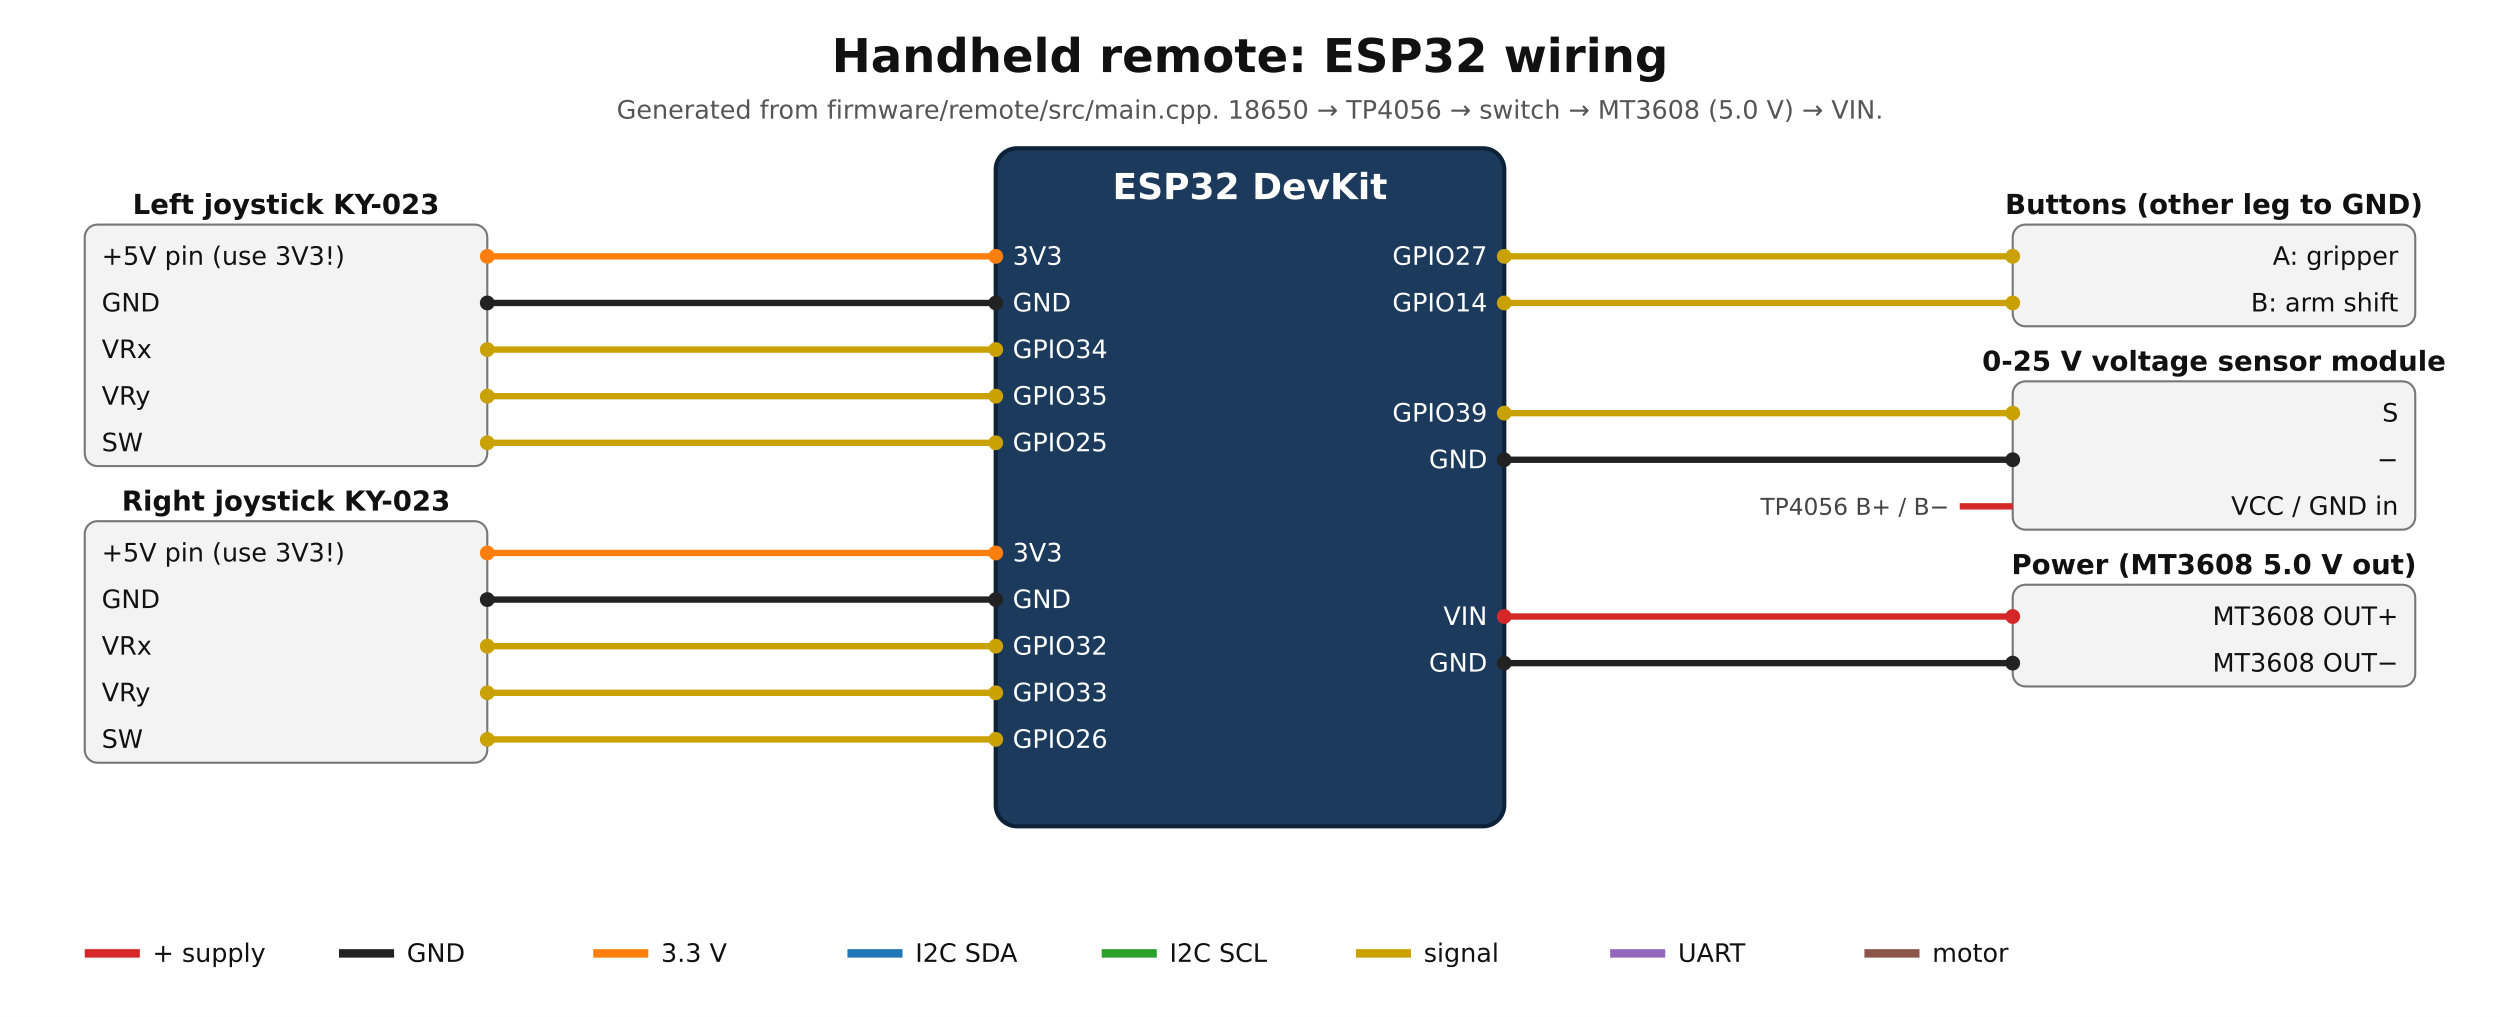
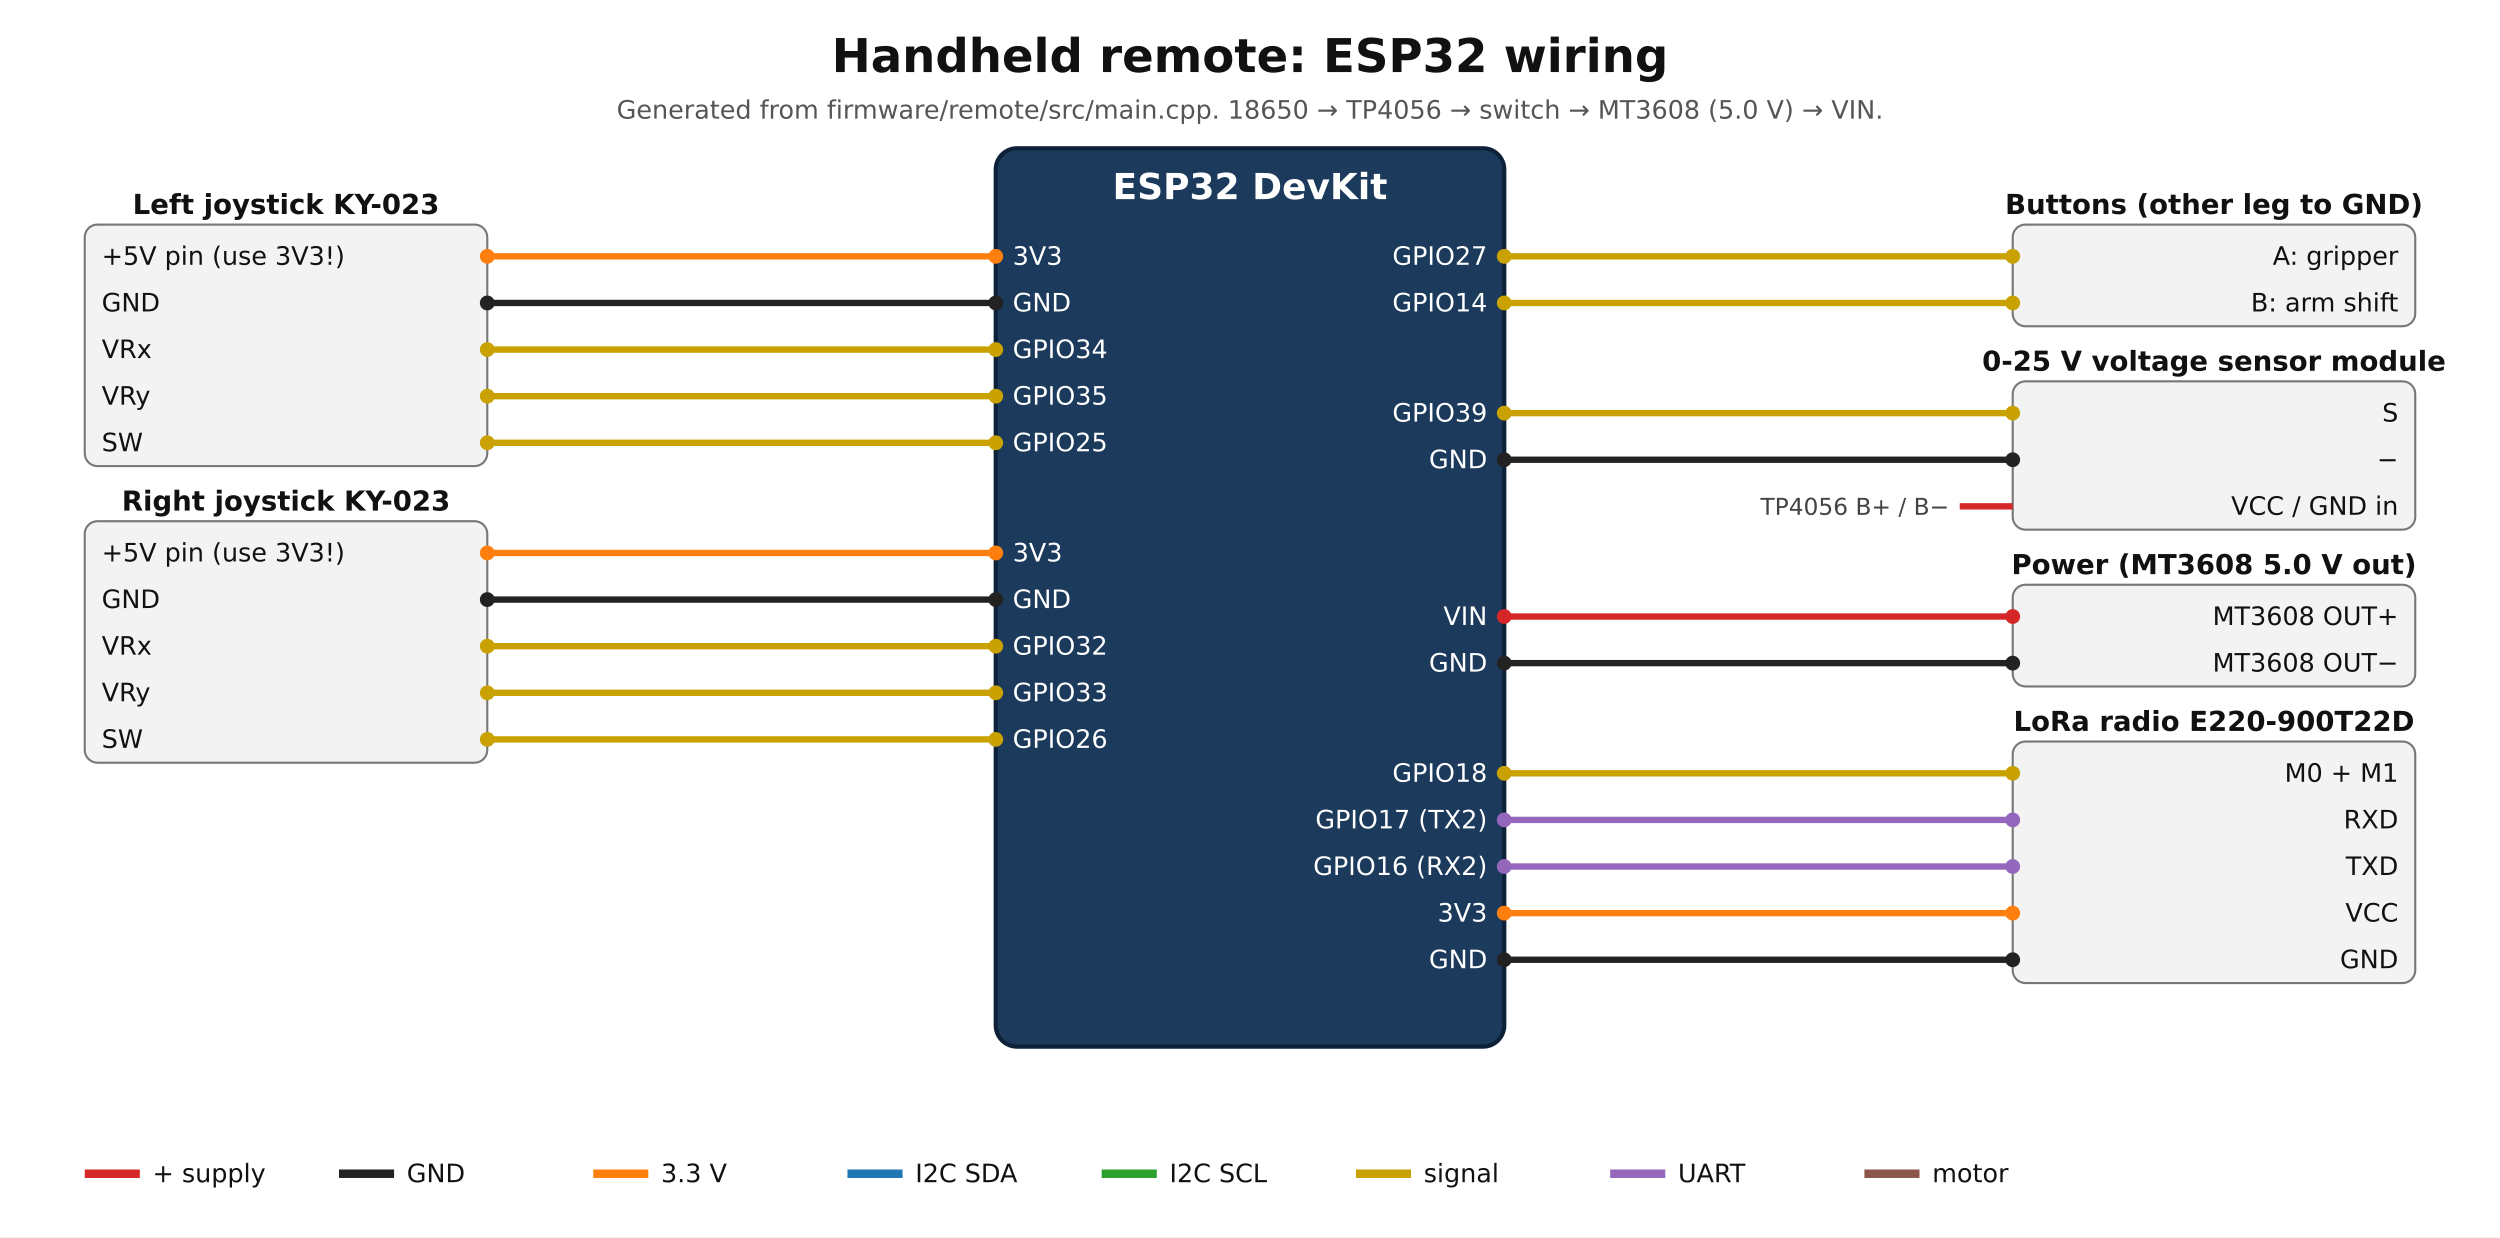
- <svg xmlns="http://www.w3.org/2000/svg" width="1180" height="480" viewBox="0 0 1180 480">
-   <rect width="1180" height="480" fill="white" />
+ <svg xmlns="http://www.w3.org/2000/svg" width="1180" height="584" viewBox="0 0 1180 584">
+   <rect width="1180" height="584" fill="white" />
  <text x="590.0" y="34" font-family="DejaVu Sans, Arial, sans-serif" font-size="22" text-anchor="middle" font-weight="bold" fill="#111">Handheld remote: ESP32 wiring</text>
  <text x="590.0" y="56" font-family="DejaVu Sans, Arial, sans-serif" font-size="12" text-anchor="middle" font-weight="normal" fill="#555">Generated from firmware/remote/src/main.cpp. 18650 → TP4056 → switch → MT3608 (5.0 V) → VIN.</text>
-   <rect x="470" y="70" width="240" height="320" rx="10" fill="#1b3a5c" stroke="#0d2238" stroke-width="2" />
+   <rect x="470" y="70" width="240" height="424" rx="10" fill="#1b3a5c" stroke="#0d2238" stroke-width="2" />
  <text x="590.0" y="94" font-family="DejaVu Sans, Arial, sans-serif" font-size="17" text-anchor="middle" font-weight="bold" fill="white">ESP32 DevKit</text>
  <rect x="40" y="106" width="190" height="114" rx="6" fill="#f3f3f3" stroke="#777" />
  <text x="135" y="101" font-family="DejaVu Sans, Arial, sans-serif" font-size="13" text-anchor="middle" font-weight="bold" fill="#111">Left joystick KY-023</text>
  <text x="48" y="125.0" font-family="DejaVu Sans, Arial, sans-serif" font-size="12" text-anchor="start" font-weight="normal" fill="#111">+5V pin (use 3V3!)</text>
  <text x="478" y="125.0" font-family="DejaVu Sans, Arial, sans-serif" font-size="12" text-anchor="start" font-weight="normal" fill="white">3V3</text>
  <line x1="230" y1="121.0" x2="470" y2="121.0" stroke="#ff7f0e" stroke-width="3" />
  <circle cx="230" cy="121.0" r="3.5" fill="#ff7f0e" />
  <circle cx="470" cy="121.0" r="3.5" fill="#ff7f0e" />
  <text x="48" y="147.0" font-family="DejaVu Sans, Arial, sans-serif" font-size="12" text-anchor="start" font-weight="normal" fill="#111">GND</text>
  <text x="478" y="147.0" font-family="DejaVu Sans, Arial, sans-serif" font-size="12" text-anchor="start" font-weight="normal" fill="white">GND</text>
  <line x1="230" y1="143.0" x2="470" y2="143.0" stroke="#222222" stroke-width="3" />
  <circle cx="230" cy="143.0" r="3.5" fill="#222222" />
  <circle cx="470" cy="143.0" r="3.5" fill="#222222" />
  <text x="48" y="169.0" font-family="DejaVu Sans, Arial, sans-serif" font-size="12" text-anchor="start" font-weight="normal" fill="#111">VRx</text>
  <text x="478" y="169.0" font-family="DejaVu Sans, Arial, sans-serif" font-size="12" text-anchor="start" font-weight="normal" fill="white">GPIO34</text>
  <line x1="230" y1="165.0" x2="470" y2="165.0" stroke="#c9a100" stroke-width="3" />
  <circle cx="230" cy="165.0" r="3.5" fill="#c9a100" />
  <circle cx="470" cy="165.0" r="3.5" fill="#c9a100" />
  <text x="48" y="191.0" font-family="DejaVu Sans, Arial, sans-serif" font-size="12" text-anchor="start" font-weight="normal" fill="#111">VRy</text>
  <text x="478" y="191.0" font-family="DejaVu Sans, Arial, sans-serif" font-size="12" text-anchor="start" font-weight="normal" fill="white">GPIO35</text>
  <line x1="230" y1="187.0" x2="470" y2="187.0" stroke="#c9a100" stroke-width="3" />
  <circle cx="230" cy="187.0" r="3.5" fill="#c9a100" />
  <circle cx="470" cy="187.0" r="3.5" fill="#c9a100" />
  <text x="48" y="213.0" font-family="DejaVu Sans, Arial, sans-serif" font-size="12" text-anchor="start" font-weight="normal" fill="#111">SW</text>
  <text x="478" y="213.0" font-family="DejaVu Sans, Arial, sans-serif" font-size="12" text-anchor="start" font-weight="normal" fill="white">GPIO25</text>
  <line x1="230" y1="209.0" x2="470" y2="209.0" stroke="#c9a100" stroke-width="3" />
  <circle cx="230" cy="209.0" r="3.5" fill="#c9a100" />
  <circle cx="470" cy="209.0" r="3.5" fill="#c9a100" />
  <rect x="40" y="246" width="190" height="114" rx="6" fill="#f3f3f3" stroke="#777" />
  <text x="135" y="241" font-family="DejaVu Sans, Arial, sans-serif" font-size="13" text-anchor="middle" font-weight="bold" fill="#111">Right joystick KY-023</text>
  <text x="48" y="265.0" font-family="DejaVu Sans, Arial, sans-serif" font-size="12" text-anchor="start" font-weight="normal" fill="#111">+5V pin (use 3V3!)</text>
  <text x="478" y="265.0" font-family="DejaVu Sans, Arial, sans-serif" font-size="12" text-anchor="start" font-weight="normal" fill="white">3V3</text>
  <line x1="230" y1="261.0" x2="470" y2="261.0" stroke="#ff7f0e" stroke-width="3" />
  <circle cx="230" cy="261.0" r="3.5" fill="#ff7f0e" />
  <circle cx="470" cy="261.0" r="3.5" fill="#ff7f0e" />
  <text x="48" y="287.0" font-family="DejaVu Sans, Arial, sans-serif" font-size="12" text-anchor="start" font-weight="normal" fill="#111">GND</text>
  <text x="478" y="287.0" font-family="DejaVu Sans, Arial, sans-serif" font-size="12" text-anchor="start" font-weight="normal" fill="white">GND</text>
  <line x1="230" y1="283.0" x2="470" y2="283.0" stroke="#222222" stroke-width="3" />
  <circle cx="230" cy="283.0" r="3.5" fill="#222222" />
  <circle cx="470" cy="283.0" r="3.5" fill="#222222" />
  <text x="48" y="309.0" font-family="DejaVu Sans, Arial, sans-serif" font-size="12" text-anchor="start" font-weight="normal" fill="#111">VRx</text>
  <text x="478" y="309.0" font-family="DejaVu Sans, Arial, sans-serif" font-size="12" text-anchor="start" font-weight="normal" fill="white">GPIO32</text>
  <line x1="230" y1="305.0" x2="470" y2="305.0" stroke="#c9a100" stroke-width="3" />
  <circle cx="230" cy="305.0" r="3.5" fill="#c9a100" />
  <circle cx="470" cy="305.0" r="3.5" fill="#c9a100" />
  <text x="48" y="331.0" font-family="DejaVu Sans, Arial, sans-serif" font-size="12" text-anchor="start" font-weight="normal" fill="#111">VRy</text>
  <text x="478" y="331.0" font-family="DejaVu Sans, Arial, sans-serif" font-size="12" text-anchor="start" font-weight="normal" fill="white">GPIO33</text>
  <line x1="230" y1="327.0" x2="470" y2="327.0" stroke="#c9a100" stroke-width="3" />
  <circle cx="230" cy="327.0" r="3.5" fill="#c9a100" />
  <circle cx="470" cy="327.0" r="3.5" fill="#c9a100" />
  <text x="48" y="353.0" font-family="DejaVu Sans, Arial, sans-serif" font-size="12" text-anchor="start" font-weight="normal" fill="#111">SW</text>
  <text x="478" y="353.0" font-family="DejaVu Sans, Arial, sans-serif" font-size="12" text-anchor="start" font-weight="normal" fill="white">GPIO26</text>
  <line x1="230" y1="349.0" x2="470" y2="349.0" stroke="#c9a100" stroke-width="3" />
  <circle cx="230" cy="349.0" r="3.5" fill="#c9a100" />
  <circle cx="470" cy="349.0" r="3.5" fill="#c9a100" />
  <rect x="950" y="106" width="190" height="48" rx="6" fill="#f3f3f3" stroke="#777" />
  <text x="1045" y="101" font-family="DejaVu Sans, Arial, sans-serif" font-size="13" text-anchor="middle" font-weight="bold" fill="#111">Buttons (other leg to GND)</text>
  <text x="1132" y="125.0" font-family="DejaVu Sans, Arial, sans-serif" font-size="12" text-anchor="end" font-weight="normal" fill="#111">A: gripper</text>
  <text x="702" y="125.0" font-family="DejaVu Sans, Arial, sans-serif" font-size="12" text-anchor="end" font-weight="normal" fill="white">GPIO27</text>
  <line x1="710" y1="121.0" x2="950" y2="121.0" stroke="#c9a100" stroke-width="3" />
  <circle cx="710" cy="121.0" r="3.5" fill="#c9a100" />
  <circle cx="950" cy="121.0" r="3.5" fill="#c9a100" />
  <text x="1132" y="147.0" font-family="DejaVu Sans, Arial, sans-serif" font-size="12" text-anchor="end" font-weight="normal" fill="#111">B: arm shift</text>
  <text x="702" y="147.0" font-family="DejaVu Sans, Arial, sans-serif" font-size="12" text-anchor="end" font-weight="normal" fill="white">GPIO14</text>
  <line x1="710" y1="143.0" x2="950" y2="143.0" stroke="#c9a100" stroke-width="3" />
  <circle cx="710" cy="143.0" r="3.5" fill="#c9a100" />
  <circle cx="950" cy="143.0" r="3.5" fill="#c9a100" />
  <rect x="950" y="180" width="190" height="70" rx="6" fill="#f3f3f3" stroke="#777" />
  <text x="1045" y="175" font-family="DejaVu Sans, Arial, sans-serif" font-size="13" text-anchor="middle" font-weight="bold" fill="#111">0-25 V voltage sensor module</text>
  <text x="1132" y="199.0" font-family="DejaVu Sans, Arial, sans-serif" font-size="12" text-anchor="end" font-weight="normal" fill="#111">S</text>
  <text x="702" y="199.0" font-family="DejaVu Sans, Arial, sans-serif" font-size="12" text-anchor="end" font-weight="normal" fill="white">GPIO39</text>
  <line x1="710" y1="195.0" x2="950" y2="195.0" stroke="#c9a100" stroke-width="3" />
  <circle cx="710" cy="195.0" r="3.5" fill="#c9a100" />
  <circle cx="950" cy="195.0" r="3.5" fill="#c9a100" />
  <text x="1132" y="221.0" font-family="DejaVu Sans, Arial, sans-serif" font-size="12" text-anchor="end" font-weight="normal" fill="#111">−</text>
  <text x="702" y="221.0" font-family="DejaVu Sans, Arial, sans-serif" font-size="12" text-anchor="end" font-weight="normal" fill="white">GND</text>
  <line x1="710" y1="217.0" x2="950" y2="217.0" stroke="#222222" stroke-width="3" />
  <circle cx="710" cy="217.0" r="3.5" fill="#222222" />
  <circle cx="950" cy="217.0" r="3.5" fill="#222222" />
  <text x="1132" y="243.0" font-family="DejaVu Sans, Arial, sans-serif" font-size="12" text-anchor="end" font-weight="normal" fill="#111">VCC / GND in</text>
  <line x1="950" y1="239.0" x2="925" y2="239.0" stroke="#d62728" stroke-width="3" />
  <text x="920" y="243.0" font-family="DejaVu Sans, Arial, sans-serif" font-size="11" text-anchor="end" font-weight="normal" fill="#444">TP4056 B+ / B−</text>
  <rect x="950" y="276" width="190" height="48" rx="6" fill="#f3f3f3" stroke="#777" />
  <text x="1045" y="271" font-family="DejaVu Sans, Arial, sans-serif" font-size="13" text-anchor="middle" font-weight="bold" fill="#111">Power (MT3608 5.0 V out)</text>
  <text x="1132" y="295.0" font-family="DejaVu Sans, Arial, sans-serif" font-size="12" text-anchor="end" font-weight="normal" fill="#111">MT3608 OUT+</text>
  <text x="702" y="295.0" font-family="DejaVu Sans, Arial, sans-serif" font-size="12" text-anchor="end" font-weight="normal" fill="white">VIN</text>
  <line x1="710" y1="291.0" x2="950" y2="291.0" stroke="#d62728" stroke-width="3" />
  <circle cx="710" cy="291.0" r="3.5" fill="#d62728" />
  <circle cx="950" cy="291.0" r="3.5" fill="#d62728" />
  <text x="1132" y="317.0" font-family="DejaVu Sans, Arial, sans-serif" font-size="12" text-anchor="end" font-weight="normal" fill="#111">MT3608 OUT−</text>
  <text x="702" y="317.0" font-family="DejaVu Sans, Arial, sans-serif" font-size="12" text-anchor="end" font-weight="normal" fill="white">GND</text>
  <line x1="710" y1="313.0" x2="950" y2="313.0" stroke="#222222" stroke-width="3" />
  <circle cx="710" cy="313.0" r="3.5" fill="#222222" />
  <circle cx="950" cy="313.0" r="3.5" fill="#222222" />
-   <line x1="40" y1="450" x2="66" y2="450" stroke="#d62728" stroke-width="4" />
-   <text x="72" y="454" font-family="DejaVu Sans, Arial, sans-serif" font-size="12" text-anchor="start" font-weight="normal" fill="#111">+ supply</text>
-   <line x1="160" y1="450" x2="186" y2="450" stroke="#222222" stroke-width="4" />
-   <text x="192" y="454" font-family="DejaVu Sans, Arial, sans-serif" font-size="12" text-anchor="start" font-weight="normal" fill="#111">GND</text>
-   <line x1="280" y1="450" x2="306" y2="450" stroke="#ff7f0e" stroke-width="4" />
-   <text x="312" y="454" font-family="DejaVu Sans, Arial, sans-serif" font-size="12" text-anchor="start" font-weight="normal" fill="#111">3.3 V</text>
-   <line x1="400" y1="450" x2="426" y2="450" stroke="#1f77b4" stroke-width="4" />
-   <text x="432" y="454" font-family="DejaVu Sans, Arial, sans-serif" font-size="12" text-anchor="start" font-weight="normal" fill="#111">I2C SDA</text>
-   <line x1="520" y1="450" x2="546" y2="450" stroke="#2ca02c" stroke-width="4" />
-   <text x="552" y="454" font-family="DejaVu Sans, Arial, sans-serif" font-size="12" text-anchor="start" font-weight="normal" fill="#111">I2C SCL</text>
-   <line x1="640" y1="450" x2="666" y2="450" stroke="#c9a100" stroke-width="4" />
-   <text x="672" y="454" font-family="DejaVu Sans, Arial, sans-serif" font-size="12" text-anchor="start" font-weight="normal" fill="#111">signal</text>
-   <line x1="760" y1="450" x2="786" y2="450" stroke="#9467bd" stroke-width="4" />
-   <text x="792" y="454" font-family="DejaVu Sans, Arial, sans-serif" font-size="12" text-anchor="start" font-weight="normal" fill="#111">UART</text>
-   <line x1="880" y1="450" x2="906" y2="450" stroke="#8c564b" stroke-width="4" />
-   <text x="912" y="454" font-family="DejaVu Sans, Arial, sans-serif" font-size="12" text-anchor="start" font-weight="normal" fill="#111">motor</text>
+   <rect x="950" y="350" width="190" height="114" rx="6" fill="#f3f3f3" stroke="#777" />
+   <text x="1045" y="345" font-family="DejaVu Sans, Arial, sans-serif" font-size="13" text-anchor="middle" font-weight="bold" fill="#111">LoRa radio E220-900T22D</text>
+   <text x="1132" y="369.0" font-family="DejaVu Sans, Arial, sans-serif" font-size="12" text-anchor="end" font-weight="normal" fill="#111">M0 + M1</text>
+   <text x="702" y="369.0" font-family="DejaVu Sans, Arial, sans-serif" font-size="12" text-anchor="end" font-weight="normal" fill="white">GPIO18</text>
+   <line x1="710" y1="365.0" x2="950" y2="365.0" stroke="#c9a100" stroke-width="3" />
+   <circle cx="710" cy="365.0" r="3.5" fill="#c9a100" />
+   <circle cx="950" cy="365.0" r="3.5" fill="#c9a100" />
+   <text x="1132" y="391.0" font-family="DejaVu Sans, Arial, sans-serif" font-size="12" text-anchor="end" font-weight="normal" fill="#111">RXD</text>
+   <text x="702" y="391.0" font-family="DejaVu Sans, Arial, sans-serif" font-size="12" text-anchor="end" font-weight="normal" fill="white">GPIO17 (TX2)</text>
+   <line x1="710" y1="387.0" x2="950" y2="387.0" stroke="#9467bd" stroke-width="3" />
+   <circle cx="710" cy="387.0" r="3.5" fill="#9467bd" />
+   <circle cx="950" cy="387.0" r="3.5" fill="#9467bd" />
+   <text x="1132" y="413.0" font-family="DejaVu Sans, Arial, sans-serif" font-size="12" text-anchor="end" font-weight="normal" fill="#111">TXD</text>
+   <text x="702" y="413.0" font-family="DejaVu Sans, Arial, sans-serif" font-size="12" text-anchor="end" font-weight="normal" fill="white">GPIO16 (RX2)</text>
+   <line x1="710" y1="409.0" x2="950" y2="409.0" stroke="#9467bd" stroke-width="3" />
+   <circle cx="710" cy="409.0" r="3.5" fill="#9467bd" />
+   <circle cx="950" cy="409.0" r="3.5" fill="#9467bd" />
+   <text x="1132" y="435.0" font-family="DejaVu Sans, Arial, sans-serif" font-size="12" text-anchor="end" font-weight="normal" fill="#111">VCC</text>
+   <text x="702" y="435.0" font-family="DejaVu Sans, Arial, sans-serif" font-size="12" text-anchor="end" font-weight="normal" fill="white">3V3</text>
+   <line x1="710" y1="431.0" x2="950" y2="431.0" stroke="#ff7f0e" stroke-width="3" />
+   <circle cx="710" cy="431.0" r="3.5" fill="#ff7f0e" />
+   <circle cx="950" cy="431.0" r="3.5" fill="#ff7f0e" />
+   <text x="1132" y="457.0" font-family="DejaVu Sans, Arial, sans-serif" font-size="12" text-anchor="end" font-weight="normal" fill="#111">GND</text>
+   <text x="702" y="457.0" font-family="DejaVu Sans, Arial, sans-serif" font-size="12" text-anchor="end" font-weight="normal" fill="white">GND</text>
+   <line x1="710" y1="453.0" x2="950" y2="453.0" stroke="#222222" stroke-width="3" />
+   <circle cx="710" cy="453.0" r="3.5" fill="#222222" />
+   <circle cx="950" cy="453.0" r="3.5" fill="#222222" />
+   <line x1="40" y1="554" x2="66" y2="554" stroke="#d62728" stroke-width="4" />
+   <text x="72" y="558" font-family="DejaVu Sans, Arial, sans-serif" font-size="12" text-anchor="start" font-weight="normal" fill="#111">+ supply</text>
+   <line x1="160" y1="554" x2="186" y2="554" stroke="#222222" stroke-width="4" />
+   <text x="192" y="558" font-family="DejaVu Sans, Arial, sans-serif" font-size="12" text-anchor="start" font-weight="normal" fill="#111">GND</text>
+   <line x1="280" y1="554" x2="306" y2="554" stroke="#ff7f0e" stroke-width="4" />
+   <text x="312" y="558" font-family="DejaVu Sans, Arial, sans-serif" font-size="12" text-anchor="start" font-weight="normal" fill="#111">3.3 V</text>
+   <line x1="400" y1="554" x2="426" y2="554" stroke="#1f77b4" stroke-width="4" />
+   <text x="432" y="558" font-family="DejaVu Sans, Arial, sans-serif" font-size="12" text-anchor="start" font-weight="normal" fill="#111">I2C SDA</text>
+   <line x1="520" y1="554" x2="546" y2="554" stroke="#2ca02c" stroke-width="4" />
+   <text x="552" y="558" font-family="DejaVu Sans, Arial, sans-serif" font-size="12" text-anchor="start" font-weight="normal" fill="#111">I2C SCL</text>
+   <line x1="640" y1="554" x2="666" y2="554" stroke="#c9a100" stroke-width="4" />
+   <text x="672" y="558" font-family="DejaVu Sans, Arial, sans-serif" font-size="12" text-anchor="start" font-weight="normal" fill="#111">signal</text>
+   <line x1="760" y1="554" x2="786" y2="554" stroke="#9467bd" stroke-width="4" />
+   <text x="792" y="558" font-family="DejaVu Sans, Arial, sans-serif" font-size="12" text-anchor="start" font-weight="normal" fill="#111">UART</text>
+   <line x1="880" y1="554" x2="906" y2="554" stroke="#8c564b" stroke-width="4" />
+   <text x="912" y="558" font-family="DejaVu Sans, Arial, sans-serif" font-size="12" text-anchor="start" font-weight="normal" fill="#111">motor</text>
</svg>
